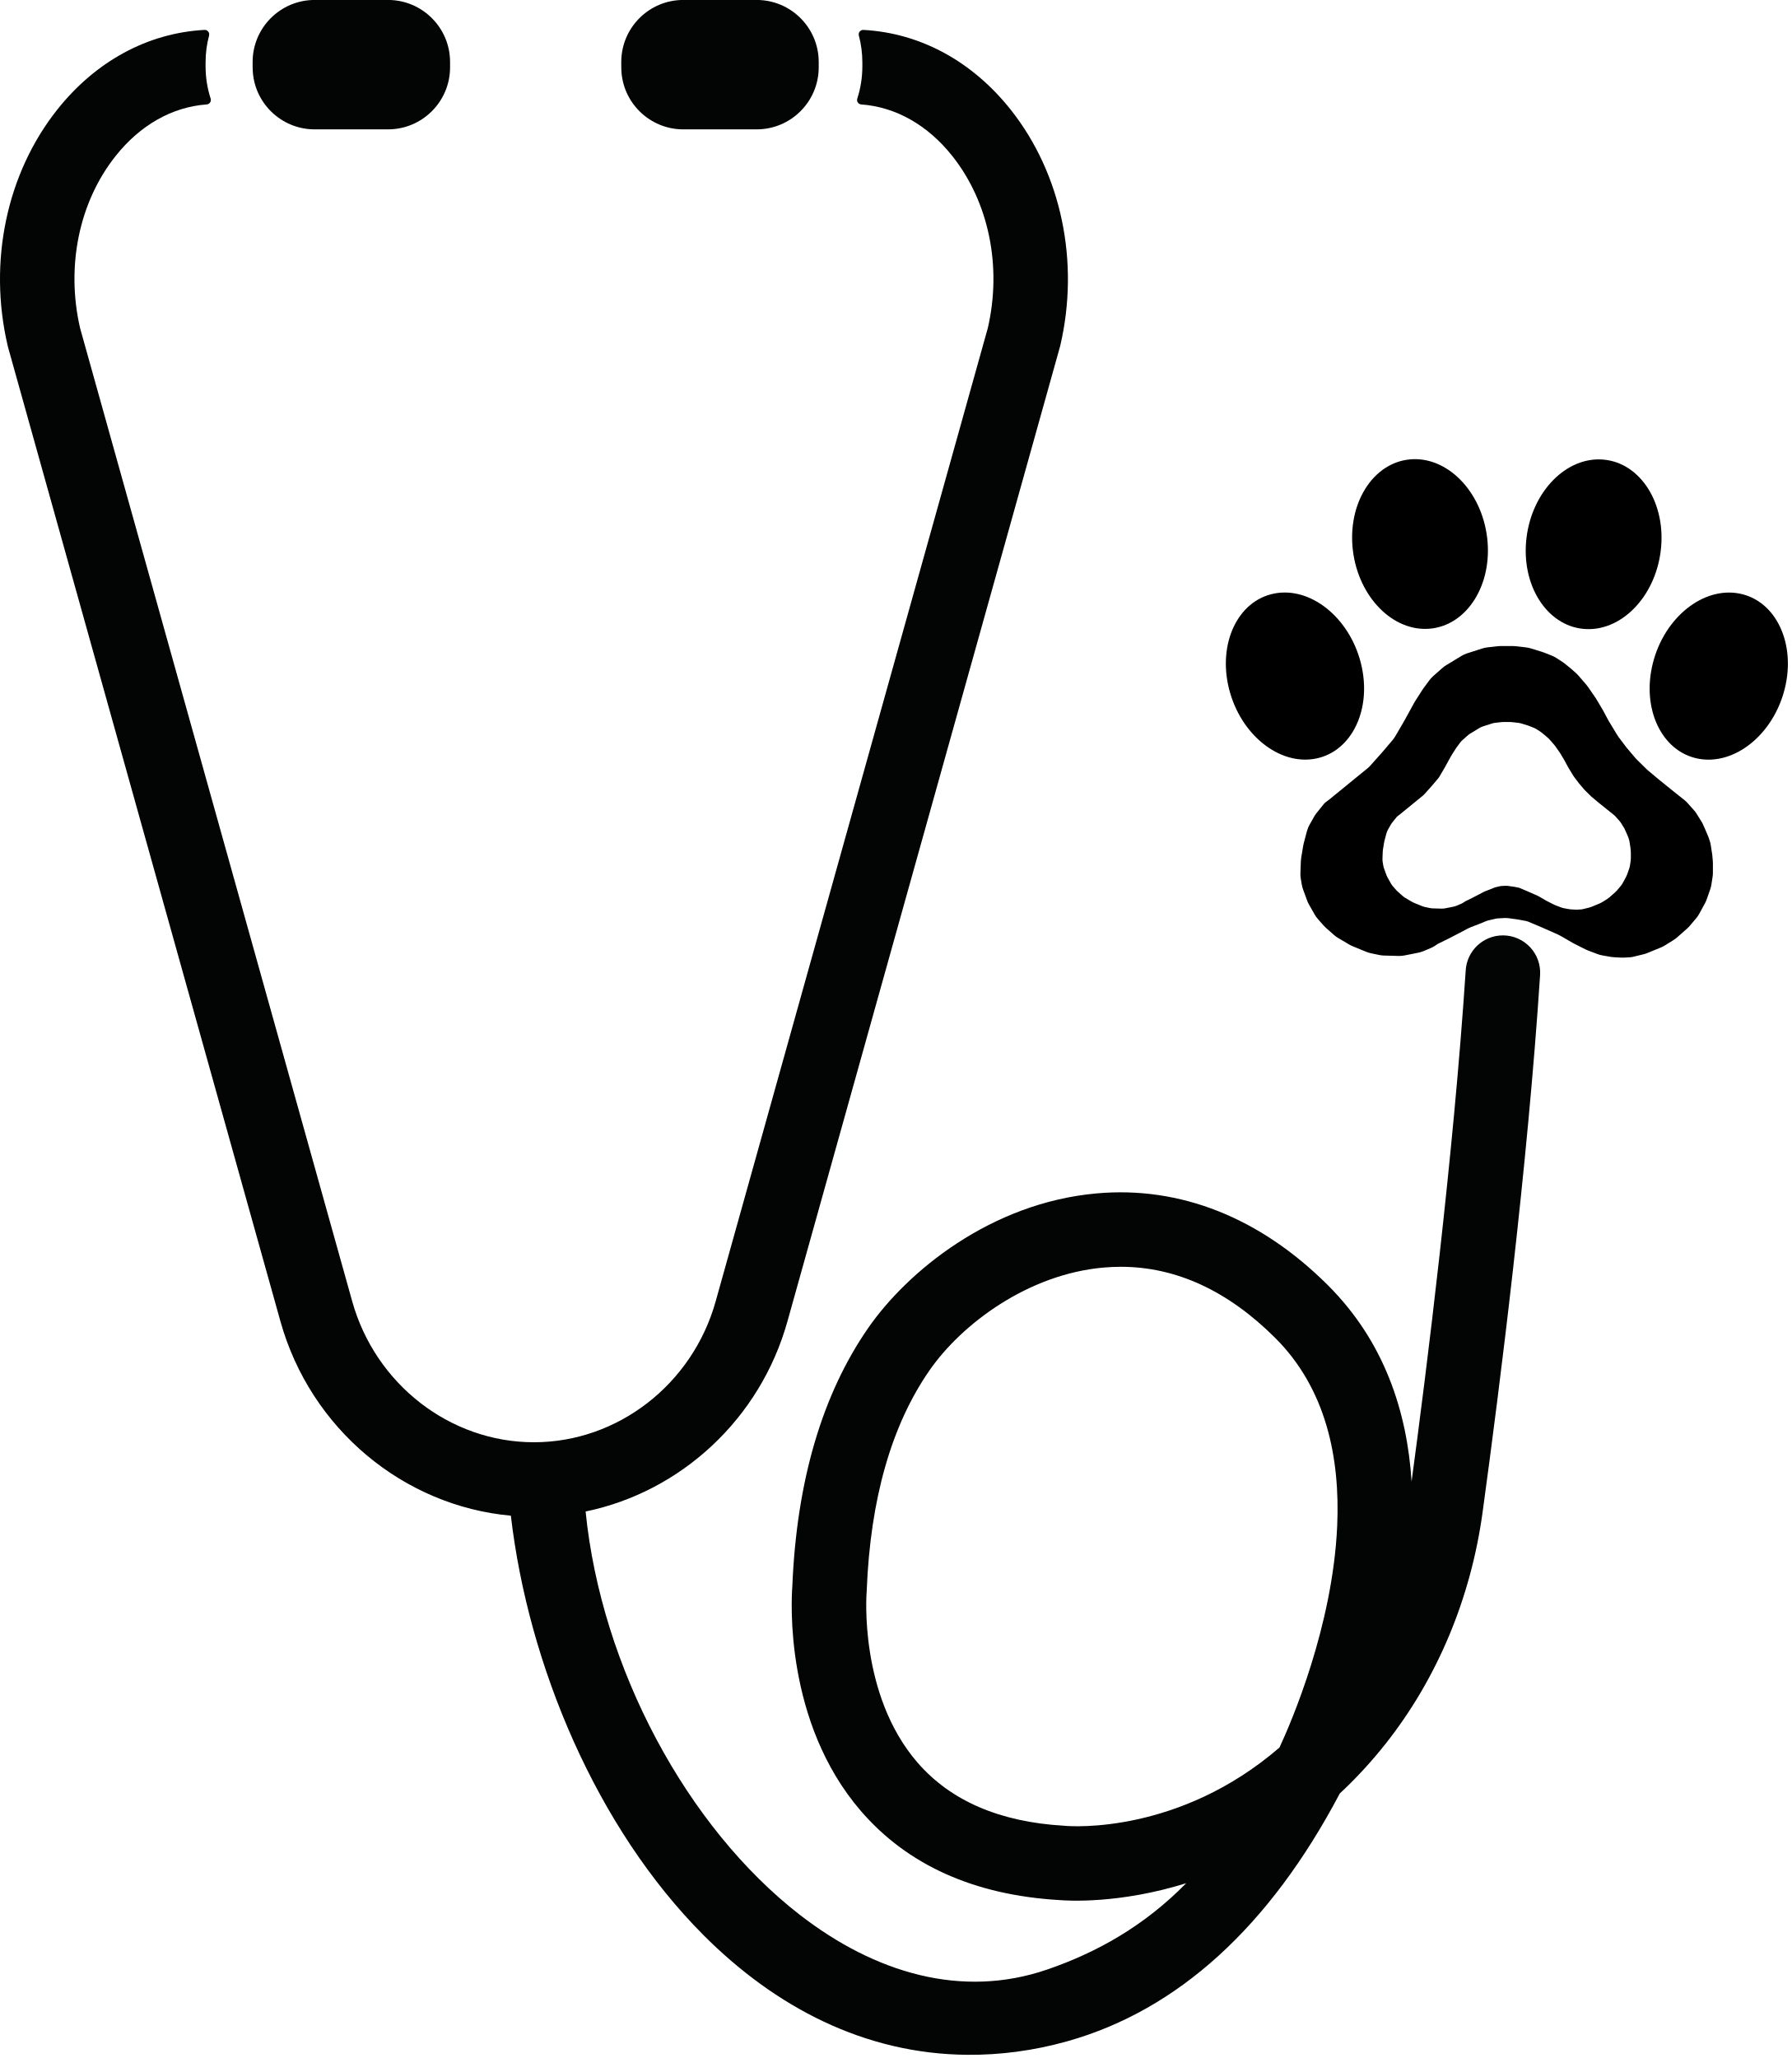
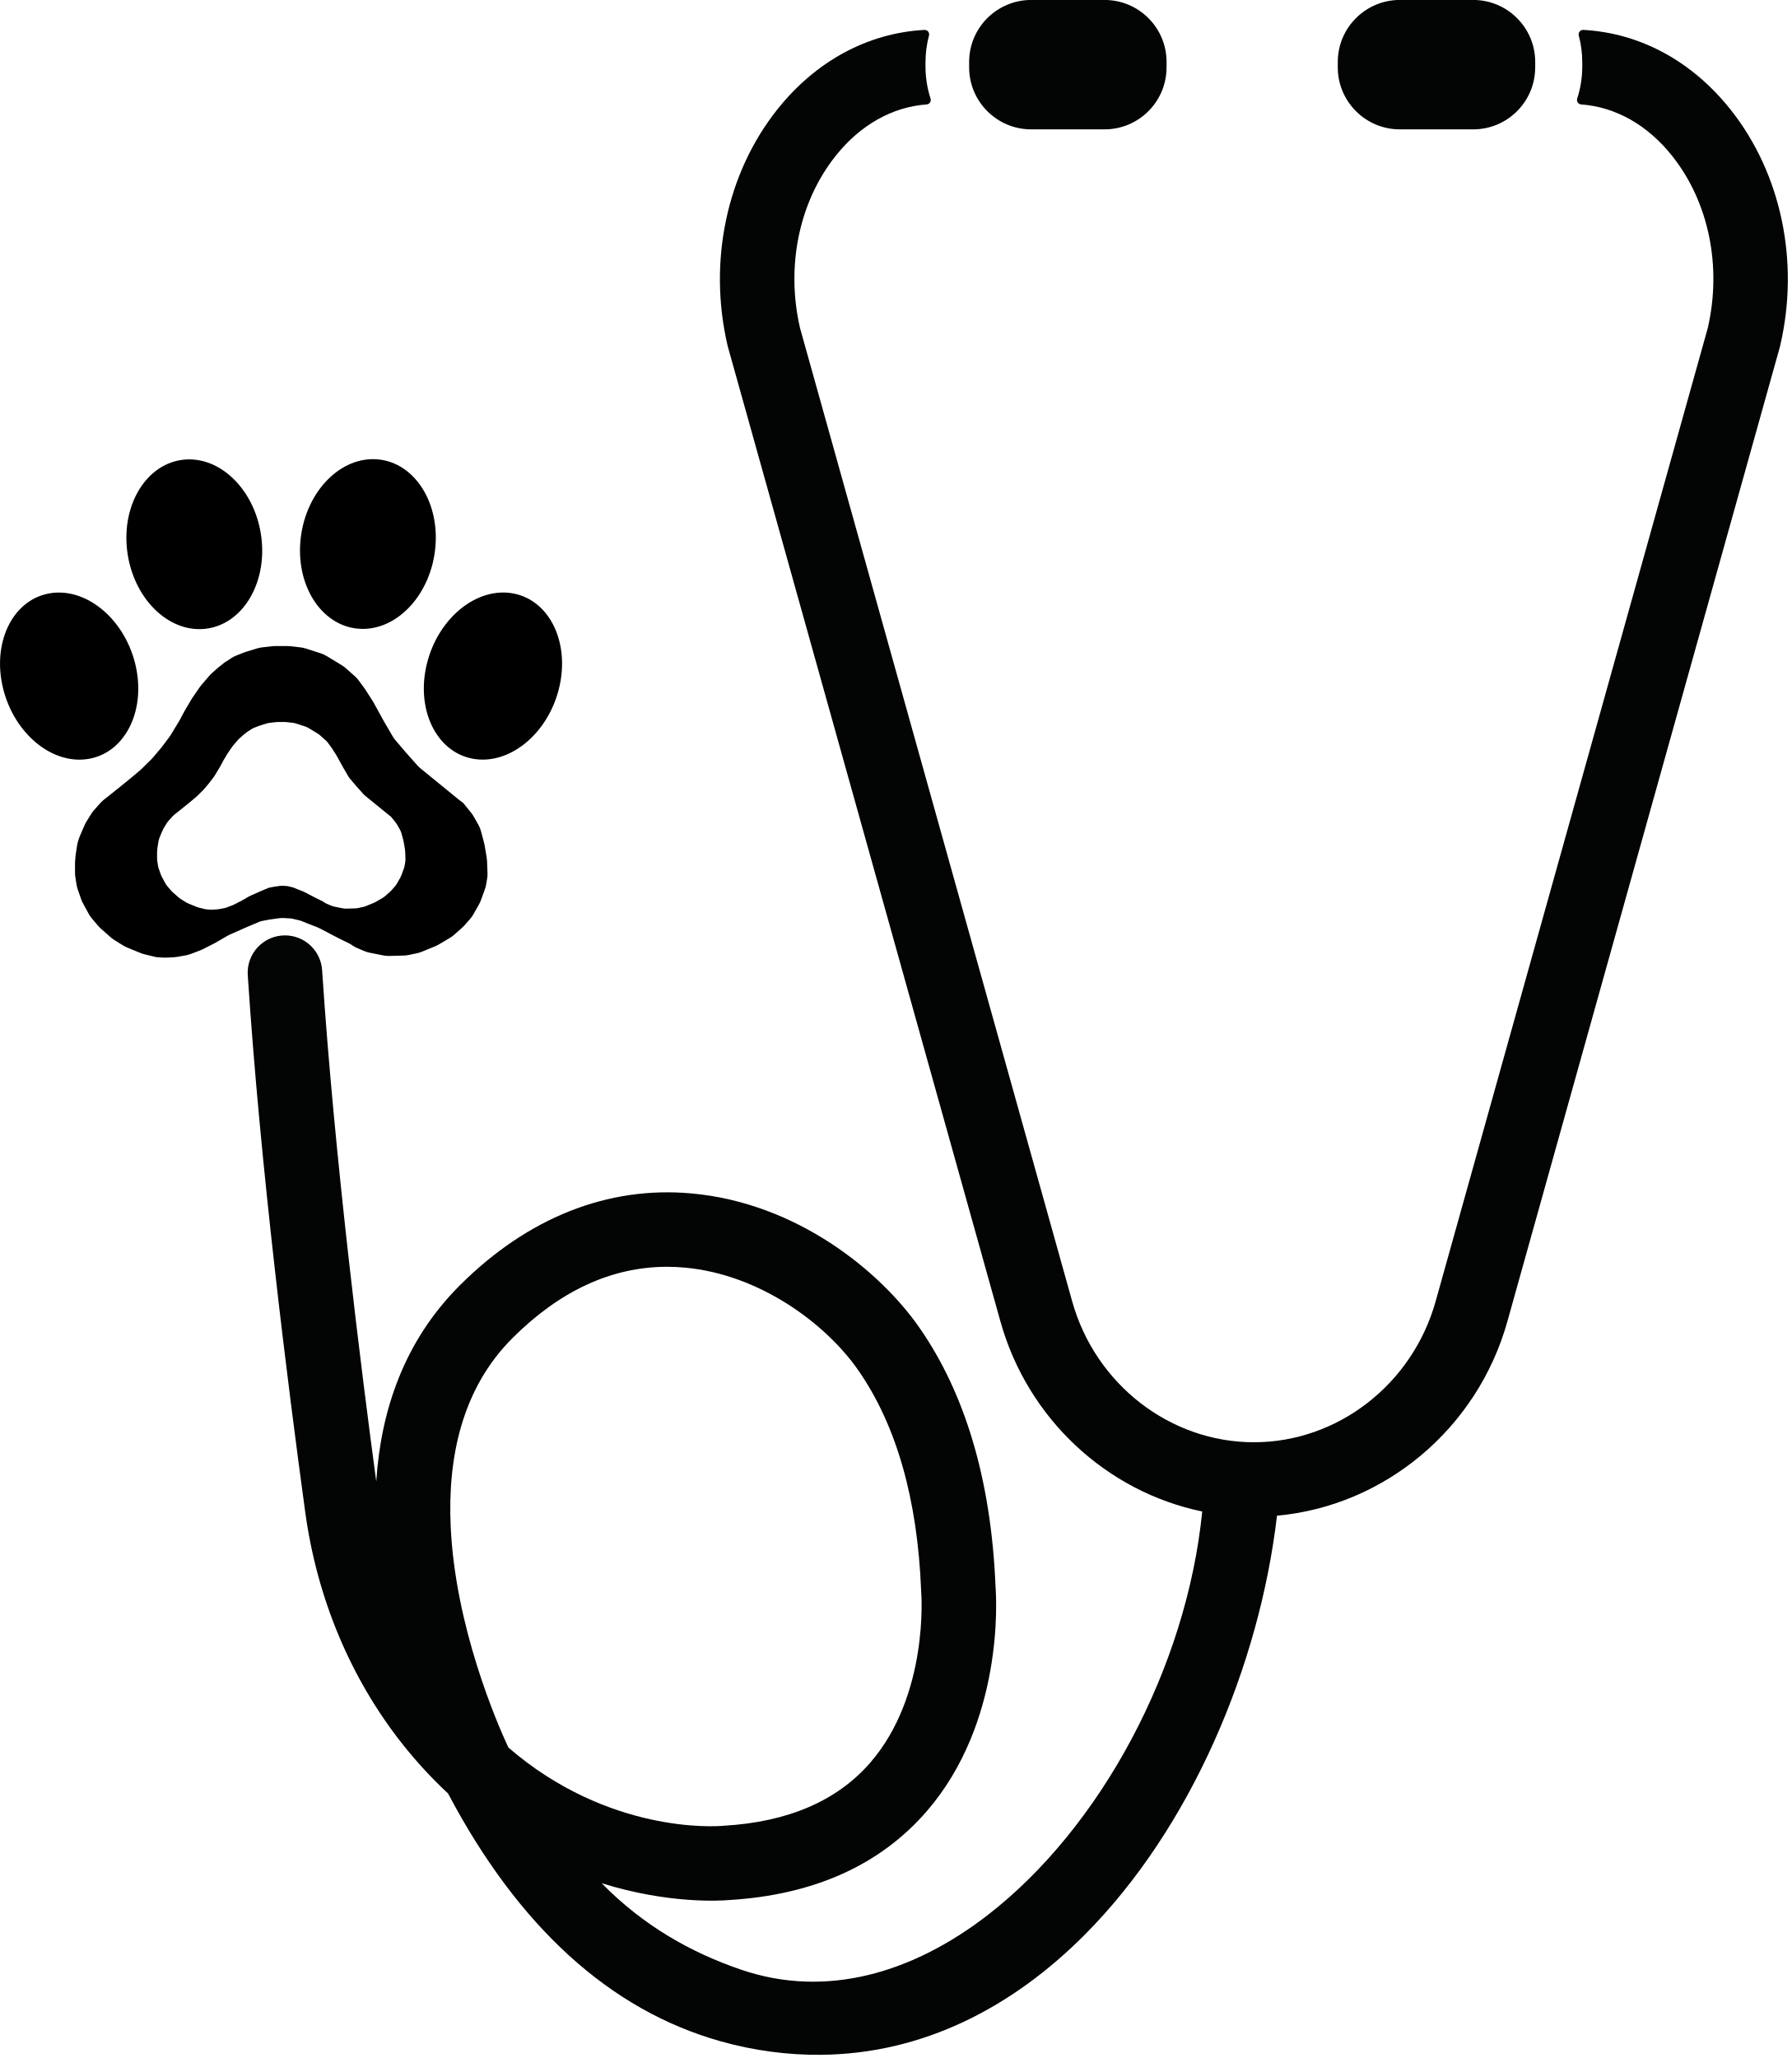
<svg xmlns="http://www.w3.org/2000/svg" width="100%" height="100%" viewBox="0 0 384 441" version="1.1" xml:space="preserve" style="fill-rule:evenodd;clip-rule:evenodd;stroke-linejoin:round;stroke-miterlimit:2;">
  <g transform="matrix(1,0,0,1,-2853.75,-4404.64)">
    <g transform="matrix(0.741674,0,0,0.741674,2824.71,4487.25)">
-       <g transform="matrix(1.2233,0,0,1.2233,40.4491,-107.407)">
+       <g transform="matrix(-1.2233,0,0,1.2233,554.438,-107.407)">
        <path d="M332.354,346.657C335.833,320.838 342.246,269.914 345.139,225.92C345.43,221.262 349.308,217.642 353.975,217.672C353.976,217.671 353.976,217.671 353.976,217.671C356.396,217.687 358.702,218.698 360.354,220.466C362.006,222.234 362.857,224.604 362.708,227.019C359.761,272.247 353.189,324.233 349.131,353.869C346.348,374.243 338.414,393.17 326.206,408.611C322.862,412.834 319.233,416.77 315.392,420.343C298.758,451.87 277.097,471.522 251.059,478.856C242.977,481.129 235.06,482.113 227.477,482.059C203.197,481.886 182.082,470.821 165.072,453.759C139.9,428.511 123.732,390.113 119.605,354.729C94.218,352.428 72.277,334.215 65.184,308.84L0.846,78.771L0.844,78.766C0.815,78.66 0.796,78.553 0.767,78.446C0.764,78.434 0.761,78.421 0.758,78.408C-3.883,58.583 0.495,37.747 12.443,22.671C21.574,11.166 33.858,4.543 47.242,3.811C47.581,3.793 47.908,3.938 48.122,4.201C48.336,4.464 48.411,4.813 48.324,5.141C47.786,7.164 47.498,9.298 47.498,11.487L47.498,12.406C47.498,15.069 47.915,17.629 48.695,20.032C48.795,20.342 48.747,20.68 48.566,20.95C48.384,21.221 48.088,21.392 47.763,21.415C39.608,22.005 32.026,26.3 26.236,33.614C17.608,44.484 14.499,59.651 17.851,74.22L82.133,304.102C87.615,323.696 105.255,337.384 125.057,337.384C144.859,337.384 162.507,323.696 167.98,304.102C167.98,304.102 232.263,74.222 232.265,74.212C235.623,59.645 232.505,44.483 223.888,33.616C218.09,26.302 210.516,22.006 202.361,21.417C202.036,21.394 201.74,21.223 201.558,20.953C201.377,20.682 201.329,20.344 201.429,20.034C202.209,17.631 202.626,15.071 202.626,12.408L202.626,11.489C202.626,9.3 202.338,7.166 201.8,5.144C201.713,4.817 201.788,4.467 202.002,4.204C202.216,3.941 202.543,3.796 202.882,3.814C216.267,4.546 228.55,11.168 237.681,22.673C249.629,37.748 254.008,58.584 249.366,78.409C249.363,78.422 249.36,78.435 249.357,78.448C249.328,78.554 249.299,78.661 249.27,78.766L249.268,78.772L184.93,308.841C178.477,331.937 159.722,349.097 137.262,353.739C140.959,390.757 161.286,428.415 187.862,449.001C205.572,462.719 226.066,468.843 246.231,461.936C258.065,457.882 269.233,451.601 279.117,441.531C263.269,446.479 250.958,445.672 249.041,445.506C228.999,444.314 213.264,437.216 202.273,424.466C184.193,403.497 185.842,374.66 186.082,371.487C187.091,346.574 193.158,325.992 204.073,310.302C213.269,297.091 232.884,280.86 257.933,278.612C277.641,276.833 296.545,284.303 312.559,300.269C325.91,313.566 331.294,330.137 332.354,346.657ZM301.147,409.488C303.851,403.678 313.732,380.942 314.781,357.119C315.481,341.211 312.247,324.801 300.13,312.73C288.958,301.596 276.718,295.943 263.659,295.943C262.287,295.943 260.906,296.01 259.505,296.133C241.71,297.738 226.103,309.452 218.525,320.354C209.493,333.327 204.514,350.822 203.66,372.332C203.66,372.483 203.65,372.643 203.638,372.793L203.637,372.799C203.619,373.018 201.74,396.982 215.669,413.056C223.5,422.089 235.133,427.079 250.205,427.95C250.218,427.95 250.231,427.951 250.243,427.952C250.359,427.963 250.475,427.967 250.61,427.985C252.181,428.118 277.506,429.902 301.147,409.488Z" style="fill:rgb(3,4,4);fill-rule:nonzero;" />
        <g transform="matrix(1.3959,0,0,1.3959,-27.8198,-4.65499)">
          <path d="M61.928,12.716C62.083,18.357 66.727,22.894 72.406,22.894L84.838,22.894C90.614,22.894 95.326,18.192 95.326,12.407L95.326,11.488C95.326,5.702 90.614,1 84.838,1L72.406,1C66.62,1 61.918,5.702 61.918,11.488L61.918,12.146C61.928,12.272 61.928,12.407 61.928,12.543L61.928,12.716Z" style="fill:rgb(3,4,4);fill-rule:nonzero;" />
        </g>
        <g transform="matrix(1.3959,0,0,1.3959,59.2527,-4.65499)">
          <path d="M61.928,12.716C62.083,18.357 66.727,22.894 72.406,22.894L84.838,22.894C90.614,22.894 95.326,18.192 95.326,12.407L95.326,11.488C95.326,5.702 90.614,1 84.838,1L72.406,1C66.62,1 61.918,5.702 61.918,11.488L61.918,12.146C61.928,12.272 61.928,12.407 61.928,12.543L61.928,12.716Z" style="fill:rgb(3,4,4);fill-rule:nonzero;" />
        </g>
      </g>
    </g>
    <g transform="matrix(1,0,0,1,-115.946,803)">
-       <g transform="matrix(0.0421903,-0.021132,0.021132,0.0421903,3242.76,3731.89)">
+       <g transform="matrix(-0.0421903,-0.021132,-0.021132,0.0421903,3079.78,3731.89)">
        <g>
          <g transform="matrix(25.3842,12.7159,-11.2397,22.4372,30.6234,-874.13)">
            <path d="M82.659,74.63C82.735,75.192 82.863,76.132 82.894,76.353C82.898,76.384 82.901,76.416 82.904,76.448C82.916,76.614 82.959,77.172 82.983,77.484C82.994,77.628 83,77.772 83,77.916L83,79.618C83,79.872 82.983,80.126 82.949,80.378C82.897,80.758 82.816,81.346 82.761,81.751C82.72,82.05 82.656,82.344 82.568,82.629C82.415,83.126 82.166,83.936 82.019,84.414C81.94,84.671 81.842,84.92 81.727,85.159C81.492,85.647 81.072,86.519 80.817,87.05C80.673,87.349 80.502,87.631 80.307,87.89C80.012,88.284 79.564,88.882 79.305,89.227C79.168,89.409 79.021,89.579 78.863,89.737L77.281,91.319C77.094,91.506 76.893,91.675 76.681,91.823C76.305,92.087 75.682,92.523 75.309,92.784C75.103,92.928 74.888,93.052 74.664,93.156C74.117,93.41 73.043,93.909 72.512,94.155C72.304,94.252 72.09,94.33 71.872,94.389C71.374,94.525 70.449,94.777 70.12,94.867C70.04,94.889 69.959,94.903 69.877,94.909C69.648,94.925 69.155,94.96 68.853,94.982C68.684,94.994 68.515,94.995 68.347,94.985C68.031,94.967 67.494,94.935 67.171,94.916C66.99,94.905 66.811,94.882 66.633,94.847C66.293,94.779 65.703,94.661 65.307,94.581C65.036,94.527 64.771,94.445 64.514,94.334C64.074,94.146 63.371,93.845 63.018,93.693C62.873,93.631 62.731,93.56 62.592,93.481C62.153,93.23 61.142,92.652 60.809,92.462C60.736,92.421 60.665,92.377 60.595,92.331C60.239,92.099 59.078,91.342 58.604,91.033C58.468,90.944 58.328,90.864 58.185,90.792C57.579,90.49 55.888,89.644 55.633,89.516C55.611,89.505 55.589,89.495 55.567,89.484C55.334,89.373 53.925,88.699 53.454,88.474C53.352,88.425 53.245,88.388 53.136,88.365C52.845,88.303 52.247,88.174 52.005,88.122C51.935,88.107 51.865,88.094 51.794,88.083C51.537,88.043 50.868,87.937 50.424,87.867C50.142,87.822 49.857,87.809 49.572,87.827C49.228,87.848 48.765,87.877 48.538,87.891C48.446,87.897 48.355,87.912 48.266,87.936C47.972,88.014 47.276,88.2 47.008,88.271C46.936,88.29 46.866,88.316 46.797,88.347C46.528,88.472 45.809,88.803 45.637,88.883L45.562,88.916C45.386,88.993 44.637,89.321 44.244,89.493C44.081,89.564 43.923,89.646 43.769,89.739C43.382,89.971 42.634,90.42 42.516,90.49C42.505,90.497 42.495,90.503 42.484,90.509C42.33,90.6 41.097,91.325 40.845,91.474L40.755,91.525C40.508,91.662 39.333,92.315 39.058,92.468C39.019,92.489 38.982,92.513 38.947,92.54C38.864,92.602 38.701,92.724 38.548,92.839C38.316,93.013 38.071,93.161 37.815,93.282C37.493,93.435 37.035,93.652 36.707,93.807C36.436,93.935 36.155,94.033 35.868,94.098C35.295,94.227 34.286,94.455 33.687,94.59C33.363,94.663 33.033,94.695 32.704,94.684C32.068,94.665 30.98,94.631 30.397,94.612C30.133,94.604 29.87,94.569 29.612,94.508C29.236,94.418 28.67,94.283 28.293,94.194C28.032,94.131 27.776,94.042 27.528,93.927C26.964,93.666 25.904,93.173 25.392,92.936C25.198,92.845 25.009,92.739 24.828,92.619C24.395,92.33 23.549,91.766 23.064,91.443C22.822,91.281 22.594,91.094 22.383,90.883L21.107,89.607C20.969,89.469 20.839,89.322 20.717,89.165C20.485,88.867 20.081,88.346 19.802,87.988C19.601,87.73 19.425,87.449 19.275,87.15C19.021,86.643 18.614,85.828 18.38,85.361C18.26,85.121 18.158,84.87 18.075,84.61C17.907,84.088 17.61,83.164 17.436,82.624C17.346,82.342 17.278,82.051 17.233,81.755C17.187,81.445 17.125,81.03 17.076,80.707C17.025,80.37 17.006,80.028 17.017,79.686C17.038,79.065 17.072,78.038 17.089,77.52C17.096,77.307 17.116,77.095 17.147,76.884C17.228,76.333 17.395,75.207 17.466,74.726C17.489,74.575 17.517,74.426 17.552,74.278C17.657,73.828 17.898,72.793 18.055,72.122C18.151,71.709 18.294,71.312 18.48,70.94C18.709,70.483 19.025,69.85 19.221,69.458C19.34,69.22 19.476,68.993 19.629,68.78C19.976,68.293 20.62,67.392 20.831,67.097C20.877,67.032 20.93,66.975 20.988,66.926C21.07,66.858 21.194,66.755 21.299,66.668C21.433,66.556 21.565,66.44 21.693,66.321C22.624,65.462 26.638,61.757 27.727,60.752C27.909,60.584 28.078,60.4 28.234,60.202C28.749,59.547 29.95,58.018 30.166,57.743C30.189,57.714 30.211,57.685 30.233,57.656C30.415,57.414 31.307,56.224 31.75,55.633C31.916,55.412 32.065,55.174 32.195,54.922C32.578,54.18 33.406,52.576 33.571,52.256C33.59,52.219 33.609,52.181 33.628,52.143C33.818,51.751 34.936,49.449 35.23,48.845C35.276,48.748 35.326,48.653 35.379,48.56C35.611,48.149 36.292,46.945 36.523,46.537C36.574,46.446 36.628,46.356 36.685,46.269C36.872,45.982 37.324,45.286 37.621,44.829C37.807,44.544 38.018,44.282 38.253,44.047L39.706,42.594C39.902,42.398 40.112,42.223 40.335,42.069C40.916,41.67 42.107,40.851 42.756,40.406C43.051,40.203 43.366,40.04 43.695,39.92C44.346,39.683 45.48,39.271 46.087,39.05C46.362,38.95 46.644,38.881 46.931,38.844C47.407,38.782 48.16,38.684 48.549,38.633C48.716,38.611 48.884,38.6 49.053,38.6L50.947,38.6C51.116,38.6 51.284,38.611 51.451,38.633C51.848,38.685 52.623,38.786 53.098,38.848C53.365,38.882 53.63,38.945 53.887,39.035C54.4,39.213 55.28,39.519 55.64,39.644C55.747,39.681 55.852,39.723 55.956,39.769C56.227,39.89 56.795,40.142 57.187,40.317C57.462,40.439 57.725,40.591 57.972,40.773C58.337,41.04 58.862,41.426 59.039,41.555C59.08,41.585 59.119,41.617 59.156,41.651C59.356,41.833 60.025,42.441 60.171,42.574C60.19,42.591 60.209,42.609 60.227,42.627L61.076,43.476C61.225,43.625 61.365,43.786 61.495,43.956C61.816,44.378 62.451,45.21 62.744,45.595C62.848,45.732 62.945,45.874 63.035,46.022C63.321,46.492 63.98,47.574 64.215,47.96C64.272,48.053 64.326,48.149 64.376,48.246C64.588,48.65 65.179,49.777 65.352,50.108C65.384,50.169 65.415,50.232 65.445,50.294C65.595,50.611 66.08,51.637 66.245,51.984C66.282,52.061 66.32,52.138 66.36,52.213C66.586,52.634 67.384,54.123 67.684,54.684C67.761,54.828 67.845,54.967 67.934,55.102C68.224,55.536 68.897,56.546 69.124,56.886C69.175,56.962 69.227,57.036 69.282,57.109C69.529,57.439 70.27,58.426 70.571,58.827C70.657,58.942 70.748,59.053 70.843,59.159C71.186,59.54 72.052,60.502 72.375,60.862C72.458,60.954 72.545,61.042 72.634,61.127C73.028,61.5 74.168,62.58 74.369,62.771C74.39,62.79 74.41,62.809 74.431,62.828C74.692,63.067 76.522,64.738 76.688,64.889C76.696,64.896 76.704,64.904 76.712,64.911C76.836,65.023 77.884,65.966 78.407,66.436C78.602,66.612 78.783,66.806 78.95,67.016C79.226,67.366 79.669,67.927 79.946,68.279C80.115,68.493 80.267,68.722 80.401,68.966C80.672,69.458 81.136,70.301 81.265,70.537C81.288,70.579 81.309,70.623 81.327,70.668C81.408,70.87 81.647,71.467 81.692,71.581C81.697,71.594 81.702,71.606 81.707,71.619C81.769,71.783 82.201,72.936 82.286,73.162C82.295,73.187 82.304,73.213 82.312,73.239C82.34,73.332 82.411,73.571 82.476,73.788C82.559,74.062 82.62,74.344 82.659,74.63ZM69.667,74.046C69.644,73.874 69.607,73.704 69.557,73.539C69.518,73.409 69.475,73.265 69.458,73.209C69.454,73.193 69.448,73.178 69.443,73.162C69.392,73.026 69.132,72.332 69.094,72.233C69.091,72.226 69.088,72.218 69.085,72.211C69.058,72.142 68.914,71.782 68.865,71.661C68.855,71.634 68.842,71.607 68.828,71.582C68.75,71.44 68.471,70.932 68.308,70.636C68.227,70.489 68.136,70.351 68.034,70.222C67.867,70.01 67.6,69.673 67.434,69.462C67.334,69.335 67.225,69.219 67.107,69.113C66.792,68.83 66.161,68.262 66.087,68.194C66.082,68.19 66.077,68.185 66.072,68.181C65.972,68.09 64.87,67.084 64.713,66.94C64.701,66.929 64.689,66.917 64.676,66.906C64.555,66.791 63.868,66.141 63.631,65.916C63.578,65.865 63.525,65.812 63.475,65.756C63.281,65.54 62.759,64.96 62.553,64.731C62.496,64.667 62.441,64.6 62.389,64.531C62.208,64.29 61.762,63.695 61.613,63.497C61.58,63.453 61.548,63.408 61.518,63.362C61.381,63.158 60.976,62.55 60.801,62.288C60.748,62.207 60.697,62.123 60.651,62.037C60.47,61.699 59.99,60.802 59.854,60.549C59.829,60.504 59.807,60.457 59.784,60.411C59.685,60.202 59.393,59.584 59.303,59.393C59.285,59.356 59.266,59.318 59.247,59.281C59.142,59.082 58.787,58.403 58.659,58.16C58.629,58.102 58.596,58.044 58.562,57.988C58.42,57.756 58.024,57.104 57.851,56.821C57.797,56.732 57.739,56.646 57.676,56.564C57.5,56.332 57.118,55.831 56.924,55.577C56.846,55.475 56.762,55.378 56.672,55.288L56.161,54.777C56.15,54.766 56.138,54.755 56.127,54.745C56.039,54.665 55.636,54.299 55.516,54.189C55.494,54.169 55.47,54.149 55.445,54.131C55.339,54.054 55.023,53.821 54.803,53.661C54.654,53.551 54.496,53.459 54.33,53.386C54.094,53.281 53.752,53.129 53.589,53.056C53.526,53.028 53.463,53.003 53.399,52.981C53.182,52.906 52.652,52.721 52.343,52.614C52.189,52.56 52.029,52.522 51.868,52.501C51.582,52.464 51.116,52.403 50.877,52.372C50.776,52.359 50.675,52.352 50.573,52.352L49.433,52.352C49.331,52.352 49.23,52.359 49.129,52.372C48.895,52.403 48.442,52.462 48.155,52.499C47.982,52.521 47.812,52.563 47.647,52.623C47.281,52.756 46.599,53.004 46.207,53.147C46.008,53.219 45.819,53.317 45.641,53.44C45.25,53.708 44.533,54.201 44.183,54.441C44.049,54.534 43.923,54.639 43.805,54.757L42.93,55.632C42.788,55.773 42.661,55.931 42.549,56.103C42.37,56.378 42.098,56.797 41.986,56.97C41.951,57.022 41.919,57.076 41.888,57.131C41.749,57.377 41.339,58.102 41.199,58.349C41.167,58.405 41.137,58.462 41.11,58.521C40.933,58.885 40.259,60.271 40.145,60.507C40.134,60.529 40.122,60.552 40.111,60.575C40.011,60.767 39.513,61.733 39.282,62.18C39.204,62.332 39.114,62.475 39.014,62.608C38.748,62.964 38.21,63.68 38.101,63.826C38.088,63.844 38.074,63.861 38.061,63.878C37.93,64.044 37.207,64.965 36.897,65.359C36.803,65.478 36.702,65.589 36.592,65.69C35.936,66.295 33.519,68.526 32.959,69.043C32.882,69.115 32.802,69.185 32.722,69.252C32.658,69.305 32.584,69.367 32.534,69.408C32.499,69.437 32.467,69.472 32.44,69.511C32.313,69.688 31.925,70.231 31.716,70.524C31.624,70.652 31.542,70.789 31.47,70.932C31.352,71.168 31.162,71.549 31.024,71.825C30.912,72.049 30.826,72.288 30.768,72.536C30.674,72.94 30.529,73.564 30.465,73.834C30.444,73.924 30.427,74.013 30.414,74.104C30.371,74.394 30.27,75.072 30.222,75.404C30.203,75.531 30.191,75.658 30.187,75.787C30.176,76.098 30.156,76.717 30.143,77.091C30.137,77.297 30.148,77.503 30.179,77.705C30.208,77.9 30.246,78.15 30.273,78.336C30.3,78.515 30.341,78.69 30.396,78.86C30.5,79.185 30.679,79.741 30.78,80.056C30.83,80.212 30.892,80.363 30.964,80.508C31.105,80.789 31.35,81.28 31.503,81.585C31.593,81.765 31.699,81.934 31.82,82.089C31.988,82.305 32.231,82.619 32.371,82.798C32.445,82.893 32.523,82.981 32.606,83.064L33.374,83.833C33.501,83.96 33.639,84.072 33.784,84.17C34.076,84.364 34.586,84.704 34.846,84.878C34.955,84.95 35.069,85.014 35.186,85.069C35.494,85.211 36.133,85.508 36.472,85.665C36.621,85.735 36.776,85.788 36.933,85.826C37.16,85.88 37.501,85.961 37.727,86.015C37.882,86.052 38.041,86.073 38.2,86.078C38.551,86.089 39.206,86.11 39.589,86.121C39.787,86.128 39.985,86.109 40.181,86.065C40.541,85.983 41.149,85.846 41.494,85.768C41.667,85.729 41.836,85.67 41.999,85.593C42.196,85.5 42.472,85.369 42.666,85.277C42.82,85.204 42.968,85.115 43.107,85.01C43.2,84.941 43.298,84.868 43.348,84.83C43.369,84.814 43.391,84.8 43.415,84.787C43.58,84.695 44.288,84.302 44.436,84.219L44.491,84.188C44.642,84.099 45.385,83.662 45.477,83.607C45.484,83.604 45.49,83.6 45.497,83.596C45.568,83.554 46.018,83.283 46.251,83.144C46.344,83.088 46.439,83.038 46.537,82.996C46.774,82.892 47.225,82.695 47.331,82.648L47.376,82.628C47.479,82.58 47.912,82.381 48.074,82.306C48.116,82.287 48.158,82.271 48.201,82.26C48.363,82.217 48.782,82.105 48.959,82.058C49.012,82.044 49.067,82.035 49.123,82.031C49.259,82.023 49.538,82.005 49.745,81.993C49.917,81.982 50.088,81.99 50.258,82.017C50.526,82.059 50.928,82.123 51.083,82.147C51.126,82.153 51.168,82.161 51.21,82.17C51.356,82.201 51.716,82.279 51.891,82.316C51.957,82.33 52.021,82.353 52.083,82.382C52.366,82.518 53.215,82.923 53.355,82.99C53.368,82.997 53.381,83.003 53.395,83.01C53.548,83.087 54.566,83.596 54.931,83.778C55.017,83.821 55.102,83.869 55.184,83.923C55.469,84.109 56.168,84.565 56.382,84.704C56.424,84.732 56.467,84.759 56.511,84.783C56.712,84.898 57.32,85.246 57.585,85.397C57.668,85.444 57.754,85.487 57.841,85.525C58.054,85.616 58.477,85.797 58.742,85.911C58.897,85.977 59.056,86.027 59.219,86.059C59.458,86.107 59.813,86.178 60.018,86.219C60.125,86.24 60.233,86.254 60.342,86.261C60.536,86.272 60.86,86.292 61.05,86.302C61.151,86.309 61.253,86.308 61.355,86.301C61.536,86.287 61.833,86.266 61.971,86.257C62.021,86.253 62.069,86.245 62.117,86.231C62.316,86.177 62.873,86.026 63.172,85.944C63.304,85.908 63.433,85.861 63.558,85.803C63.877,85.655 64.524,85.354 64.853,85.201C64.988,85.139 65.118,85.064 65.242,84.977C65.466,84.82 65.842,84.558 66.068,84.399C66.196,84.309 66.317,84.208 66.429,84.095L67.382,83.143C67.477,83.047 67.565,82.945 67.648,82.835C67.804,82.628 68.074,82.268 68.251,82.03C68.369,81.875 68.472,81.705 68.558,81.525C68.712,81.205 68.965,80.68 69.106,80.386C69.175,80.242 69.234,80.092 69.282,79.938C69.371,79.65 69.52,79.162 69.613,78.863C69.666,78.691 69.704,78.514 69.729,78.334C69.762,78.09 69.811,77.736 69.842,77.507C69.863,77.356 69.873,77.203 69.873,77.05L69.873,76.025C69.873,75.938 69.869,75.852 69.863,75.765C69.848,75.577 69.822,75.241 69.815,75.141C69.813,75.122 69.811,75.103 69.809,75.084C69.79,74.951 69.713,74.385 69.667,74.046Z" style="fill-rule:nonzero;" />
          </g>
          <g transform="matrix(13.8483,-20.9761,24.0622,15.0064,50.4908,1425.75)">
            <ellipse cx="63.9" cy="20.4" rx="15.4" ry="10.8" />
          </g>
          <g transform="matrix(26.427,10.2856,-8.50743,23.6515,-59.5341,-813.983)">
            <ellipse cx="36.1" cy="20.3" rx="10.8" ry="15.4" />
          </g>
          <g transform="matrix(16.4896,-19.1365,22.334,17.2899,-704.369,2022.7)">
            <ellipse cx="83.9" cy="44.2" rx="15.3" ry="10.8" />
          </g>
          <g transform="matrix(27.221,7.53417,-5.45251,24.6654,-251.786,-892.25)">
            <ellipse cx="16.1" cy="44.2" rx="10.8" ry="15.3" />
          </g>
        </g>
      </g>
    </g>
  </g>
</svg>
